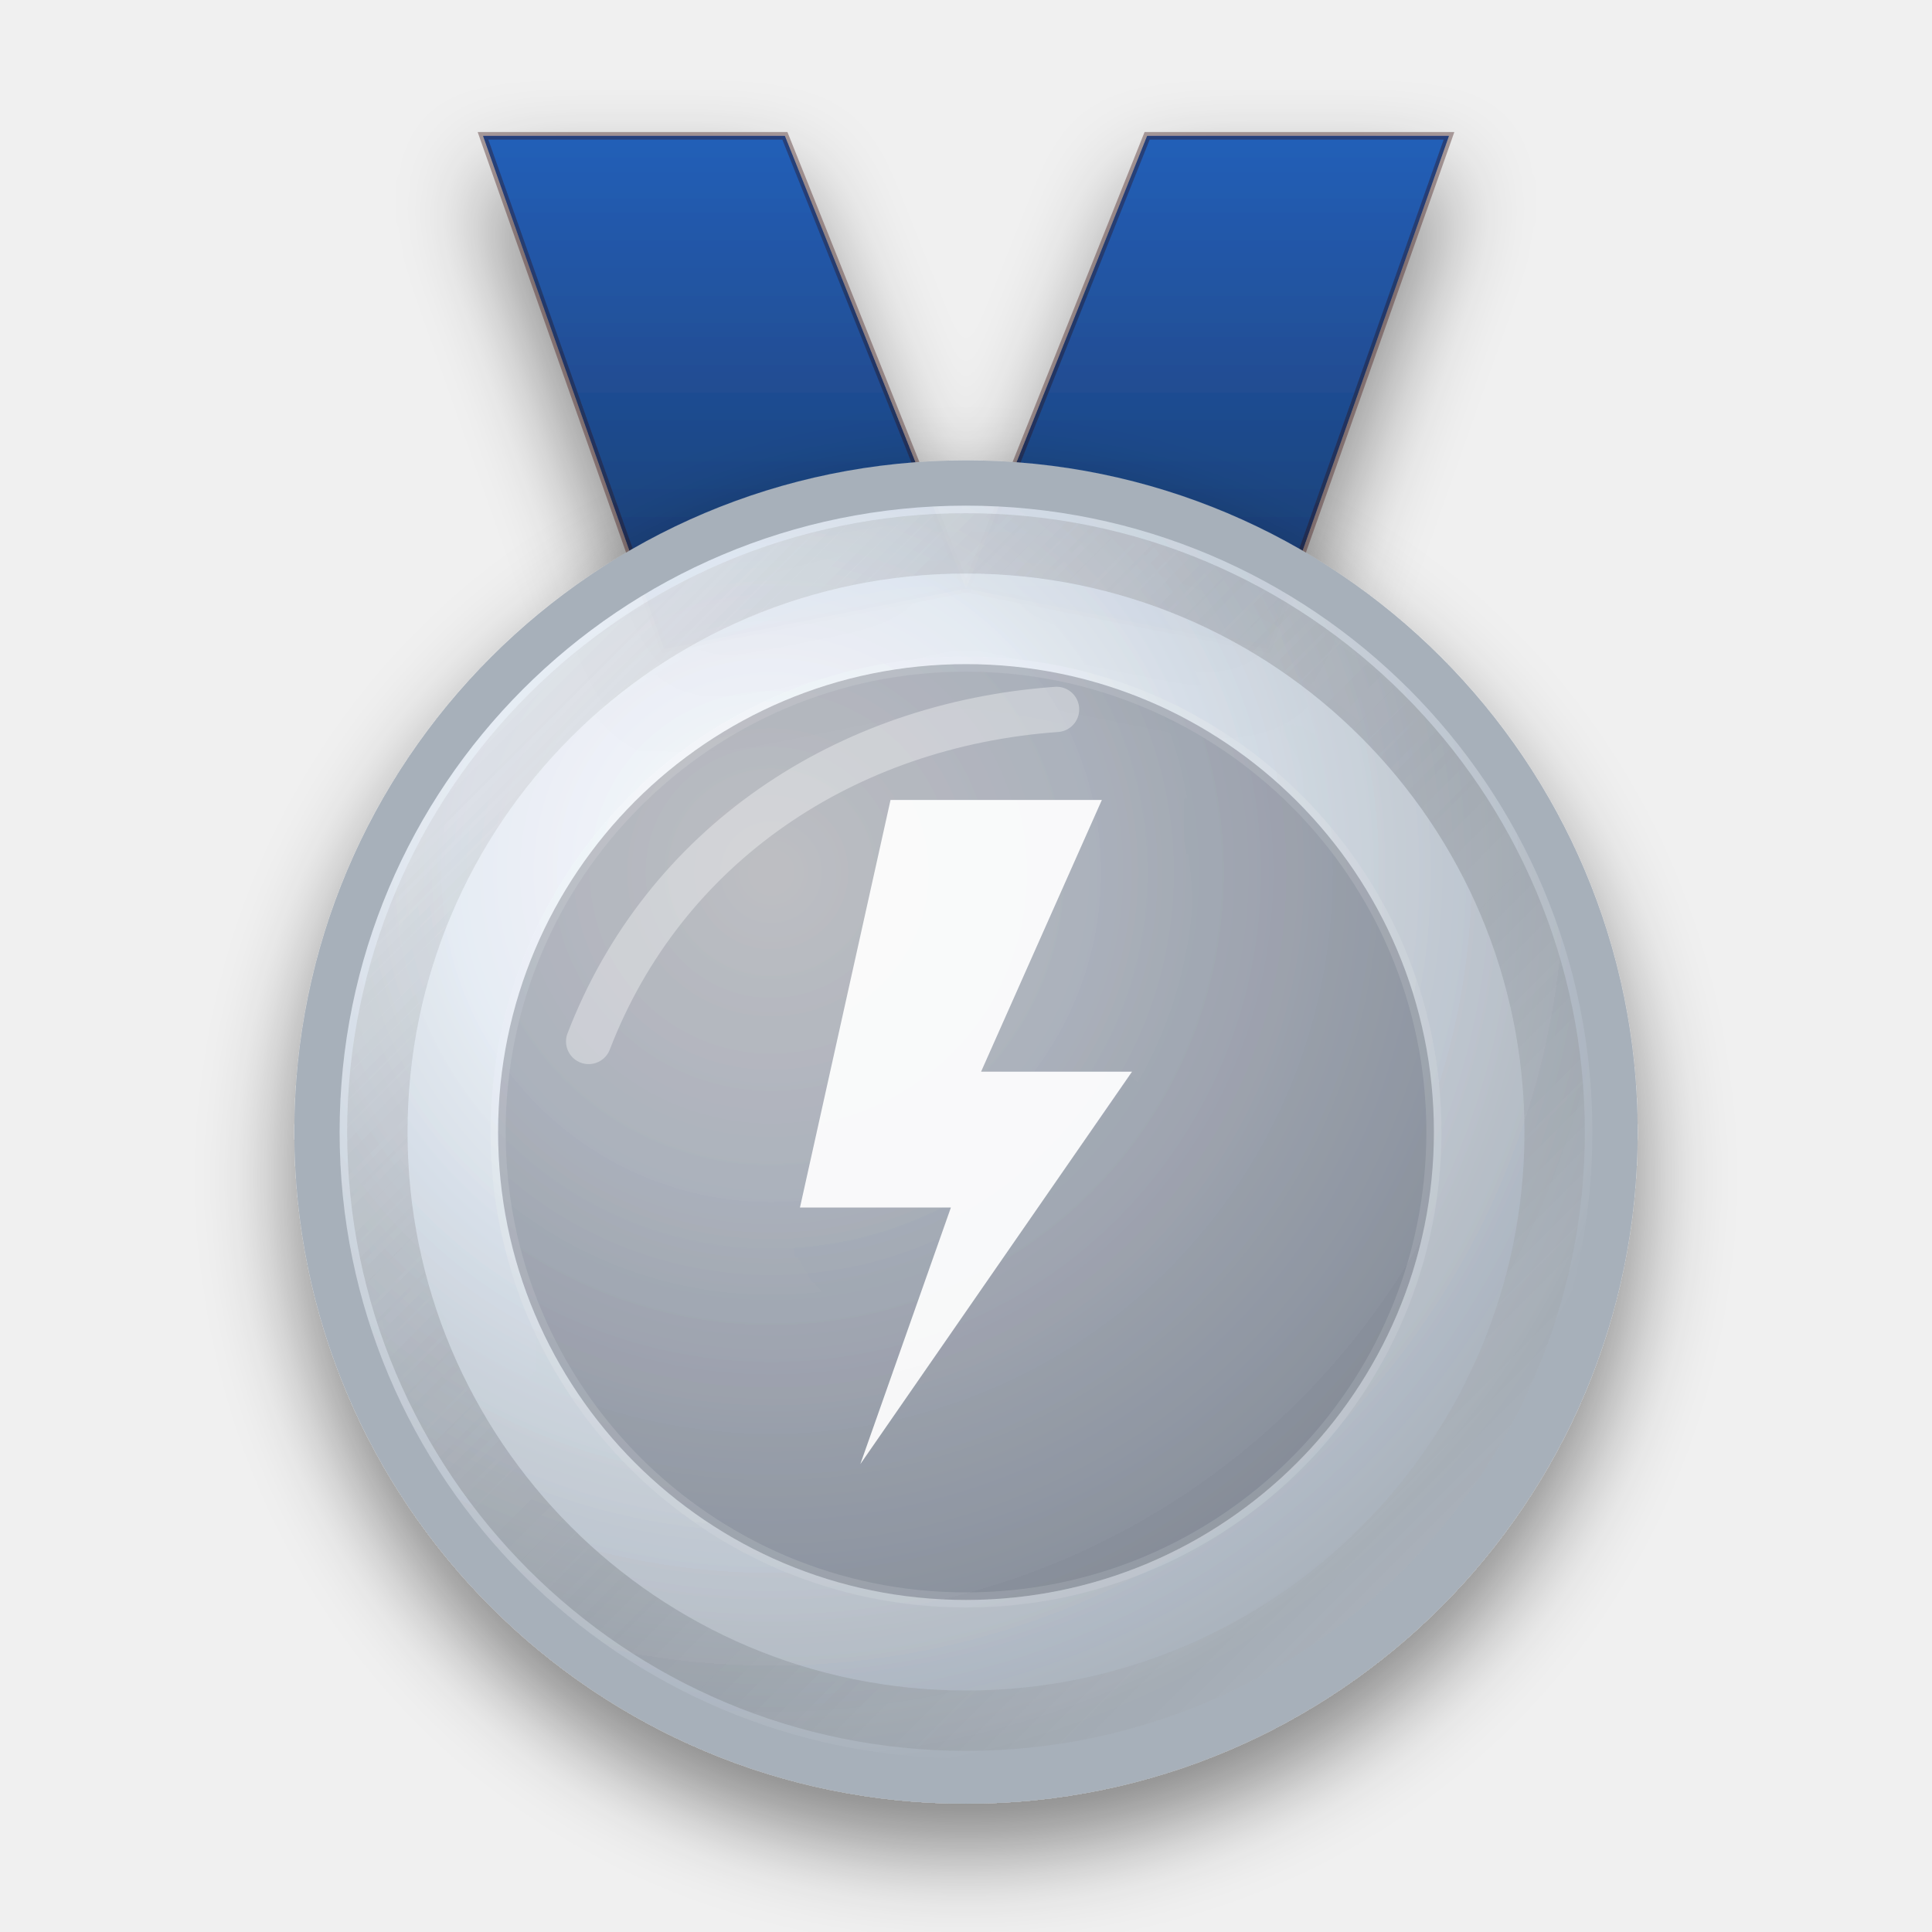
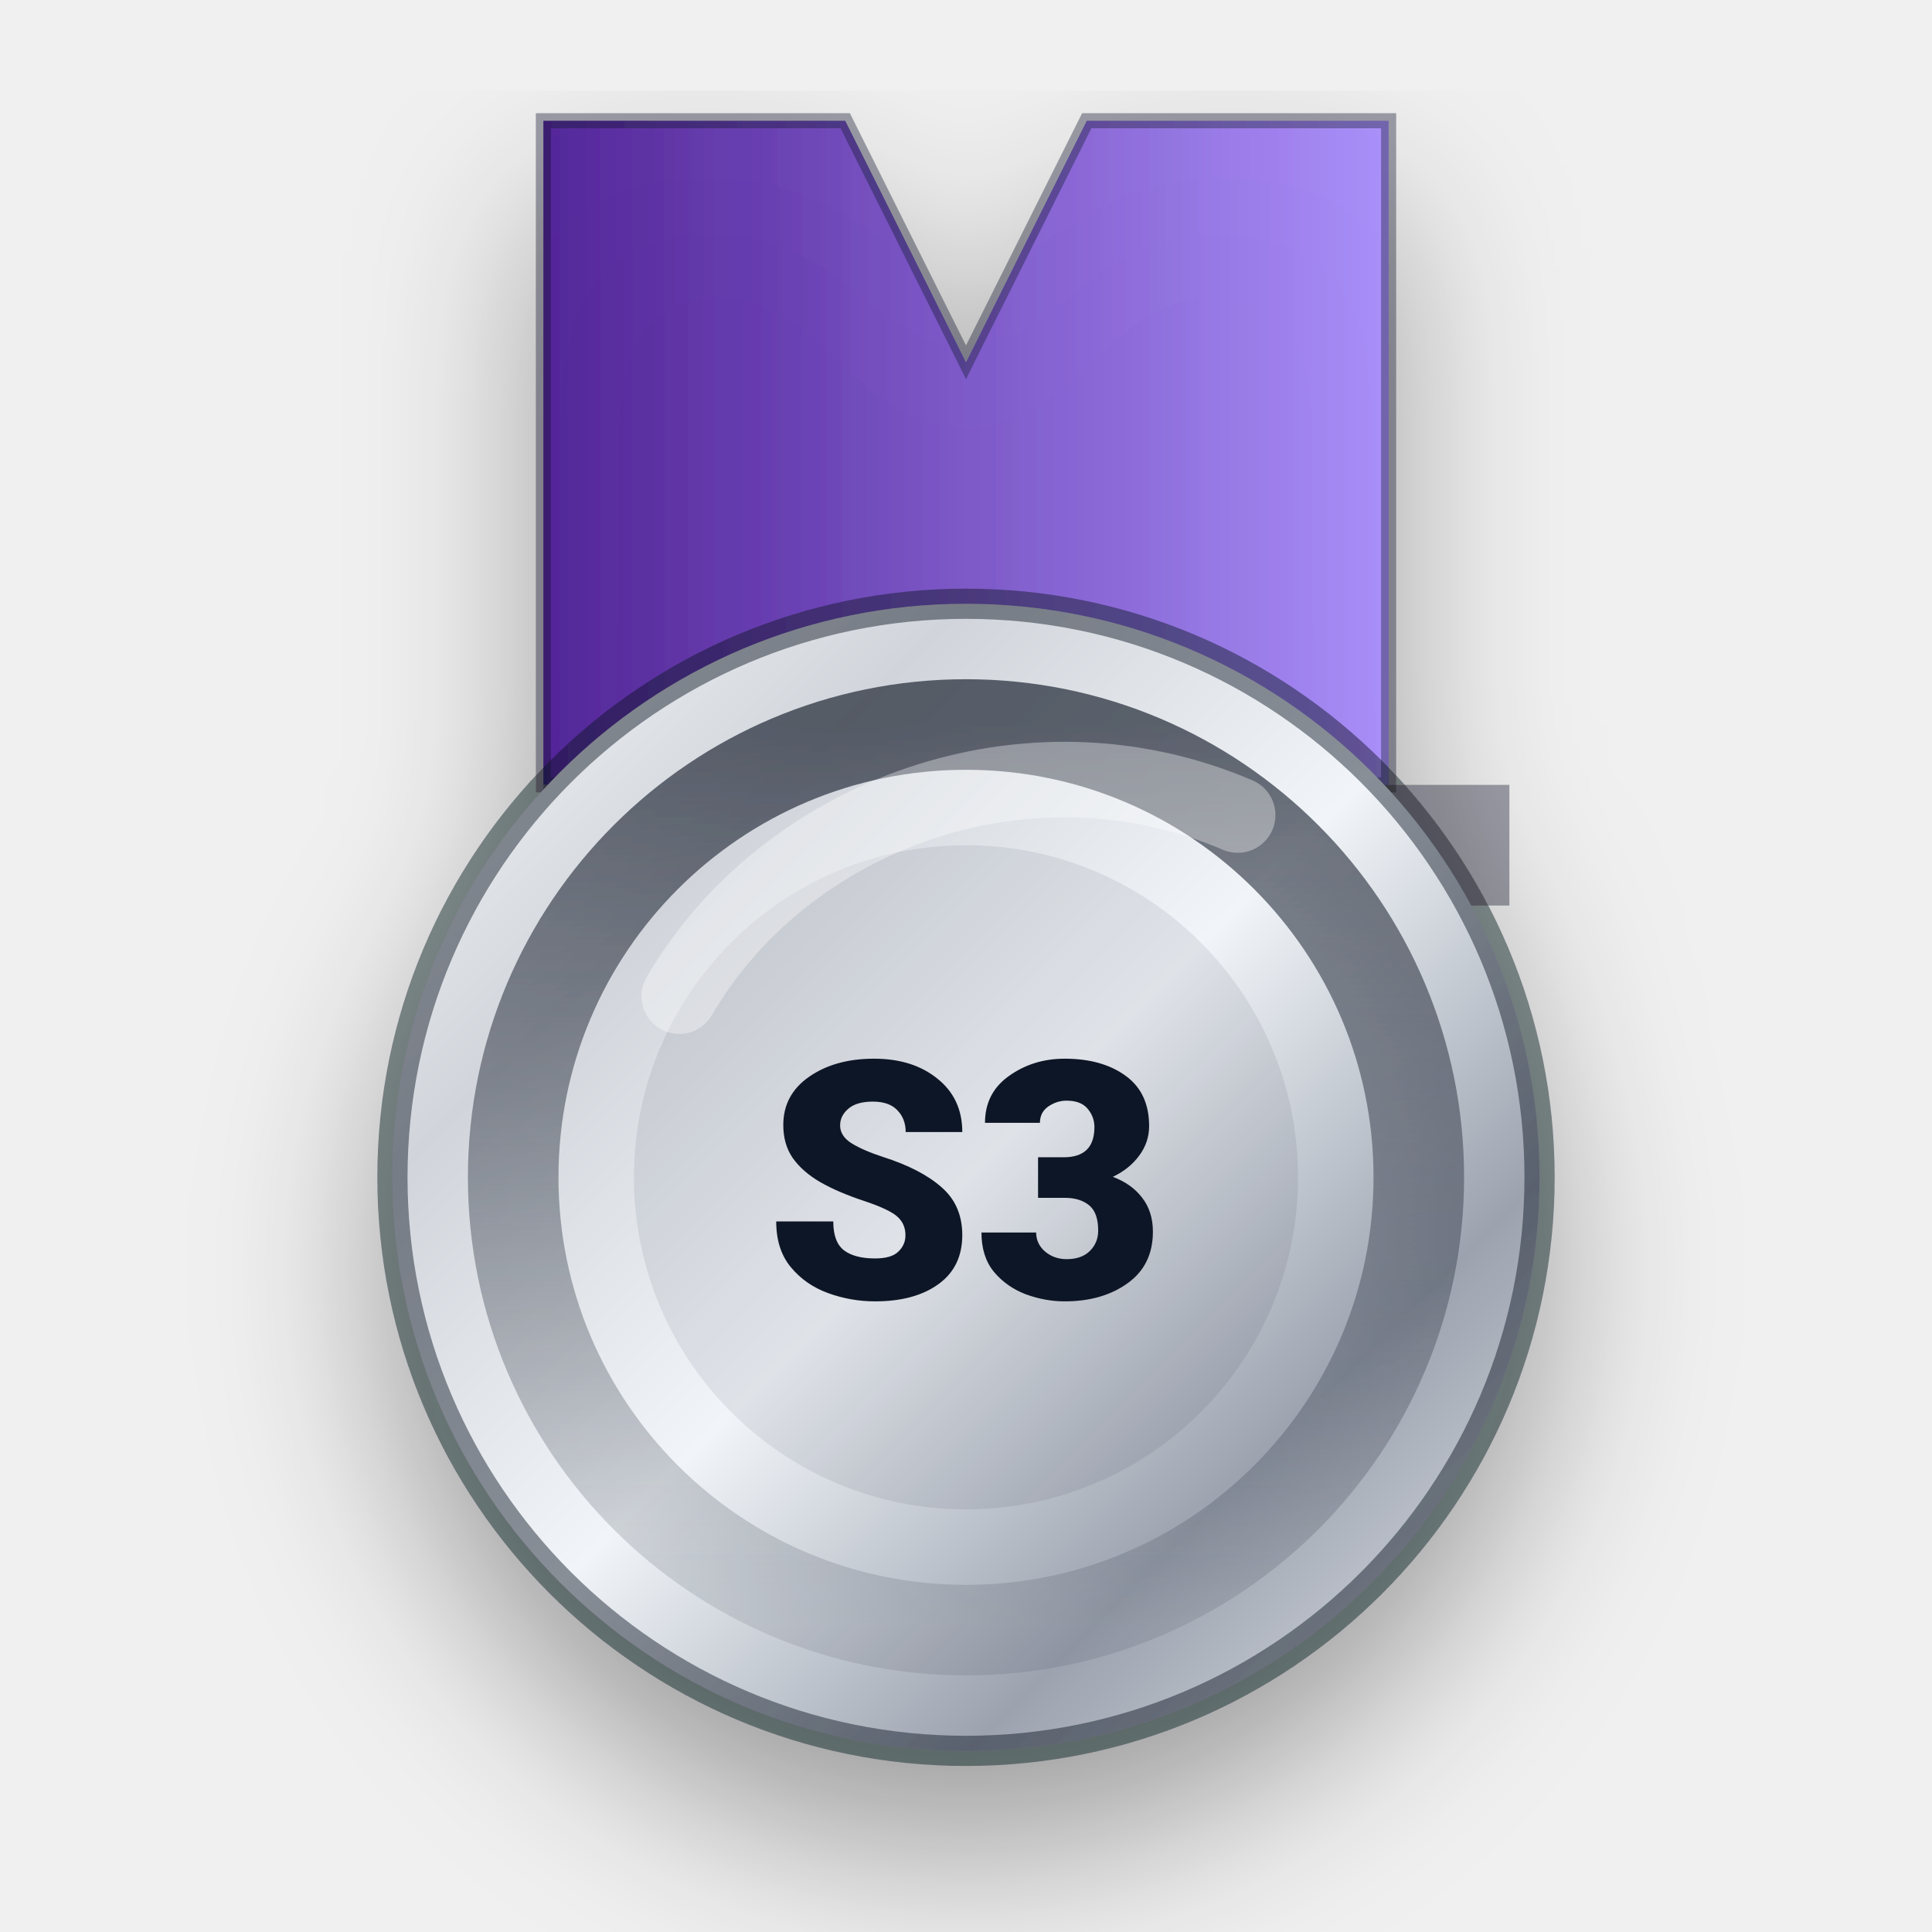
- <svg xmlns="http://www.w3.org/2000/svg" width="256" height="256" viewBox="0 0 256 256" role="img" aria-label="Seria 3">
+ <svg xmlns="http://www.w3.org/2000/svg" width="128" height="128" viewBox="0 0 128 128">
  <defs>
-     <radialGradient id="gMedal" cx="35%" cy="30%" r="70%">
-       <stop offset="0%" stop-color="#ffffff" stop-opacity="0.95" />
-       <stop offset="35%" stop-color="#e6edf6" stop-opacity="0.95" />
-       <stop offset="100%" stop-color="#a7b0ba" stop-opacity="1" />
-     </radialGradient>
-     <linearGradient id="gRib1" x1="0" y1="0" x2="0" y2="1">
-       <stop offset="0%" stop-color="#245fb8" />
-       <stop offset="100%" stop-color="#1b3a6b" />
+     <linearGradient id="metal" x1="0" y1="0" x2="1" y2="1">
+       <stop offset="0" stop-color="#f8fafc" />
+       <stop offset="0.25" stop-color="#d1d5db" />
+       <stop offset="0.5" stop-color="#f1f5f9" />
+       <stop offset="0.75" stop-color="#9ca3af" />
+       <stop offset="1" stop-color="#e5e7eb" />
    </linearGradient>
-     <linearGradient id="gMetalEdge" x1="0" y1="0" x2="1" y2="1">
-       <stop offset="0%" stop-color="#ffffff" stop-opacity="0.35" />
-       <stop offset="55%" stop-color="#000000" stop-opacity="0.15" />
-       <stop offset="100%" stop-color="#ffffff" stop-opacity="0.18" />
+     <linearGradient id="edge" x1="0" y1="0" x2="0" y2="1">
+       <stop offset="0" stop-color="#111827" stop-opacity="0.65" />
+       <stop offset="1" stop-color="#111827" stop-opacity="0.1" />
+     </linearGradient>
+     <linearGradient id="rib" x1="0" y1="0" x2="1" y2="0">
+       <stop offset="0" stop-color="#4c1d95" stop-opacity="0.95" />
+       <stop offset="1" stop-color="#a78bfa" stop-opacity="0.95" />
    </linearGradient>
    <filter id="shadow" x="-20%" y="-20%" width="140%" height="140%">
-       <feDropShadow dx="0" dy="6" stdDeviation="6" flood-color="#000" flood-opacity="0.45" />
+       <feDropShadow dx="0" dy="6" stdDeviation="6" flood-color="#000" flood-opacity="0.35" />
    </filter>
  </defs>
  <g filter="url(#shadow)">
-     <path d="M64 18 L104 18 L128 78 L88 86 Z" fill="url(#gRib1)" stroke="#2b0b0b" stroke-opacity="0.35" />
-     <path d="M152 18 L192 18 L168 86 L128 78 Z" fill="url(#gRib1)" stroke="#2b0b0b" stroke-opacity="0.35" />
+     <path d="M36 8h20l8 16 8-16h20v44H36z" fill="url(#rib)" stroke="#0b1220" stroke-opacity="0.35" />
+     <path d="M36 52h64v8H36z" fill="#0b1220" opacity="0.35" />
+     <circle cx="64" cy="78" r="38" fill="url(#metal)" stroke="#0b1220" stroke-opacity="0.45" stroke-width="2" />
+     <circle cx="64" cy="78" r="30" fill="none" stroke="url(#edge)" stroke-width="6" />
+     <circle cx="64" cy="78" r="22" fill="#0b1220" opacity="0.08" />
+     <path d="M45 66c7-12 23-18 37-12" fill="none" stroke="#fff" stroke-opacity="0.35" stroke-width="5" stroke-linecap="round" />
+     <text x="64" y="86" text-anchor="middle" font-family="system-ui, -apple-system, Segoe UI, Roboto, Arial" font-weight="800" font-size="22" fill="#111827">
+       S3
+     </text>
  </g>
-   <g filter="url(#shadow)">
-     <circle cx="128" cy="150" r="86" fill="url(#gMedal)" stroke="#a7b0ba" stroke-width="6" />
-     <circle cx="128" cy="150" r="78" fill="none" stroke="url(#gMetalEdge)" stroke-width="8" opacity="0.9" />
-     <circle cx="128" cy="150" r="62" fill="rgba(2,6,23,0.25)" stroke="rgba(255,255,255,0.12)" stroke-width="2" />
-     <g transform="translate(128 150)">
-       <path d="M-10 -44 H18 L2 -8 H22 L-14 44 L-2 10 H-22 Z" fill="#fff" opacity="0.92" />
-     </g>
-   </g>
-   <path d="M78 138 C88 112, 112 96, 140 94" fill="none" stroke="rgba(255,255,255,0.35)" stroke-width="6" stroke-linecap="round" />
</svg>
